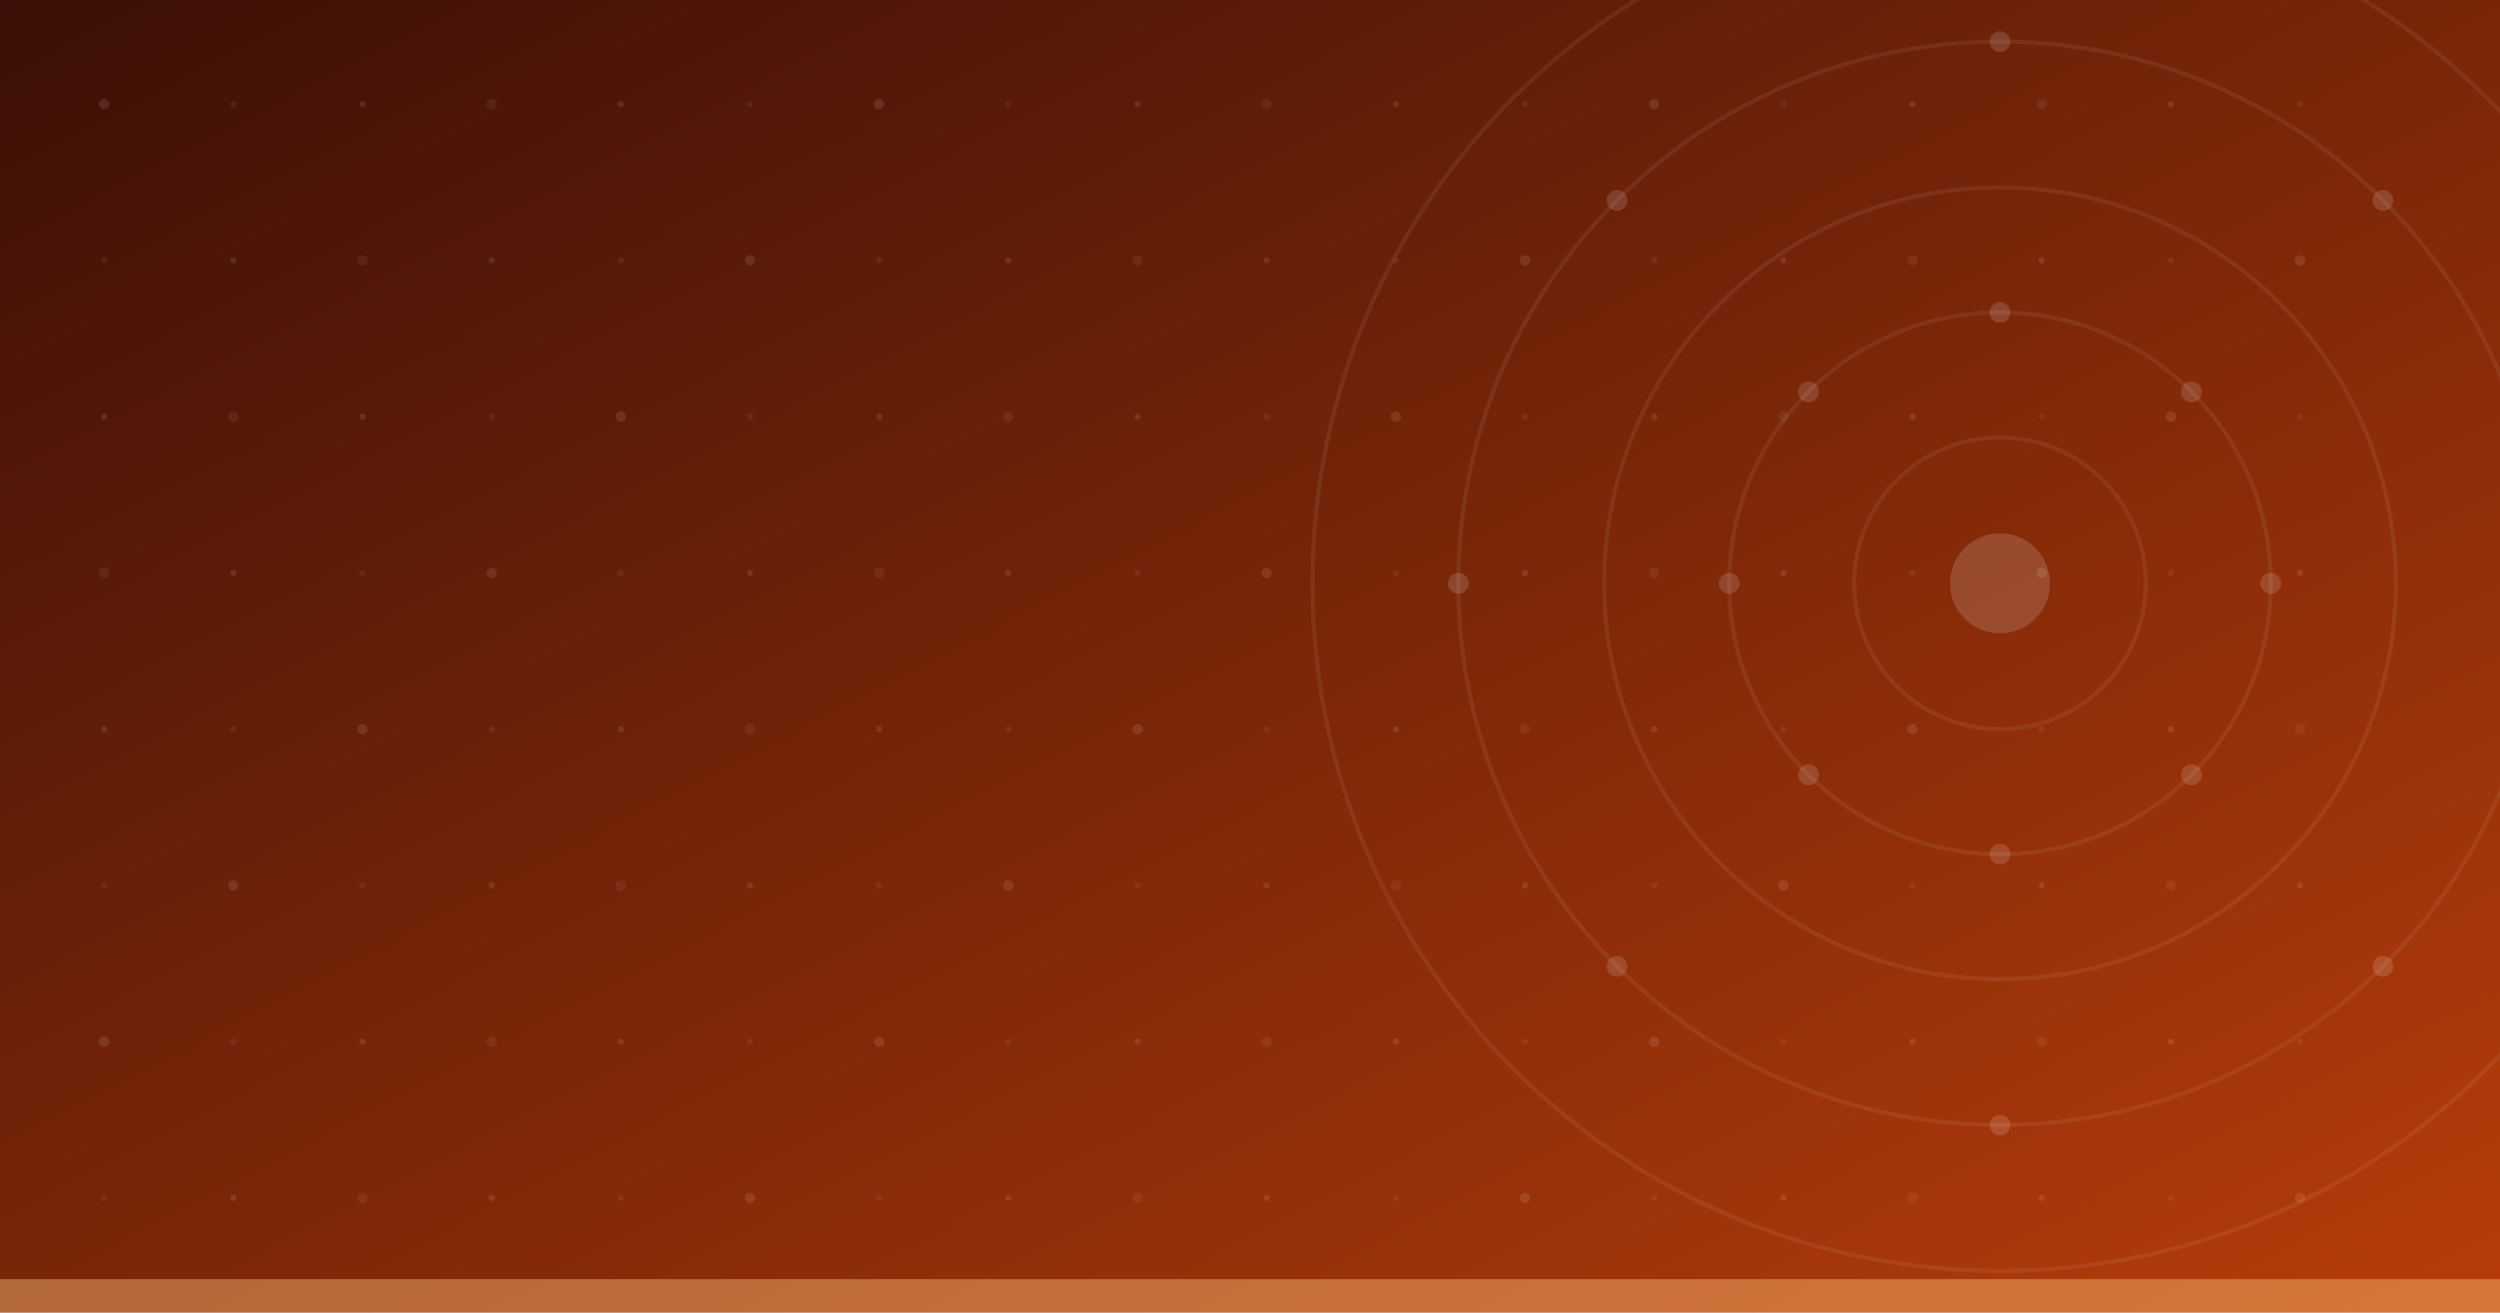
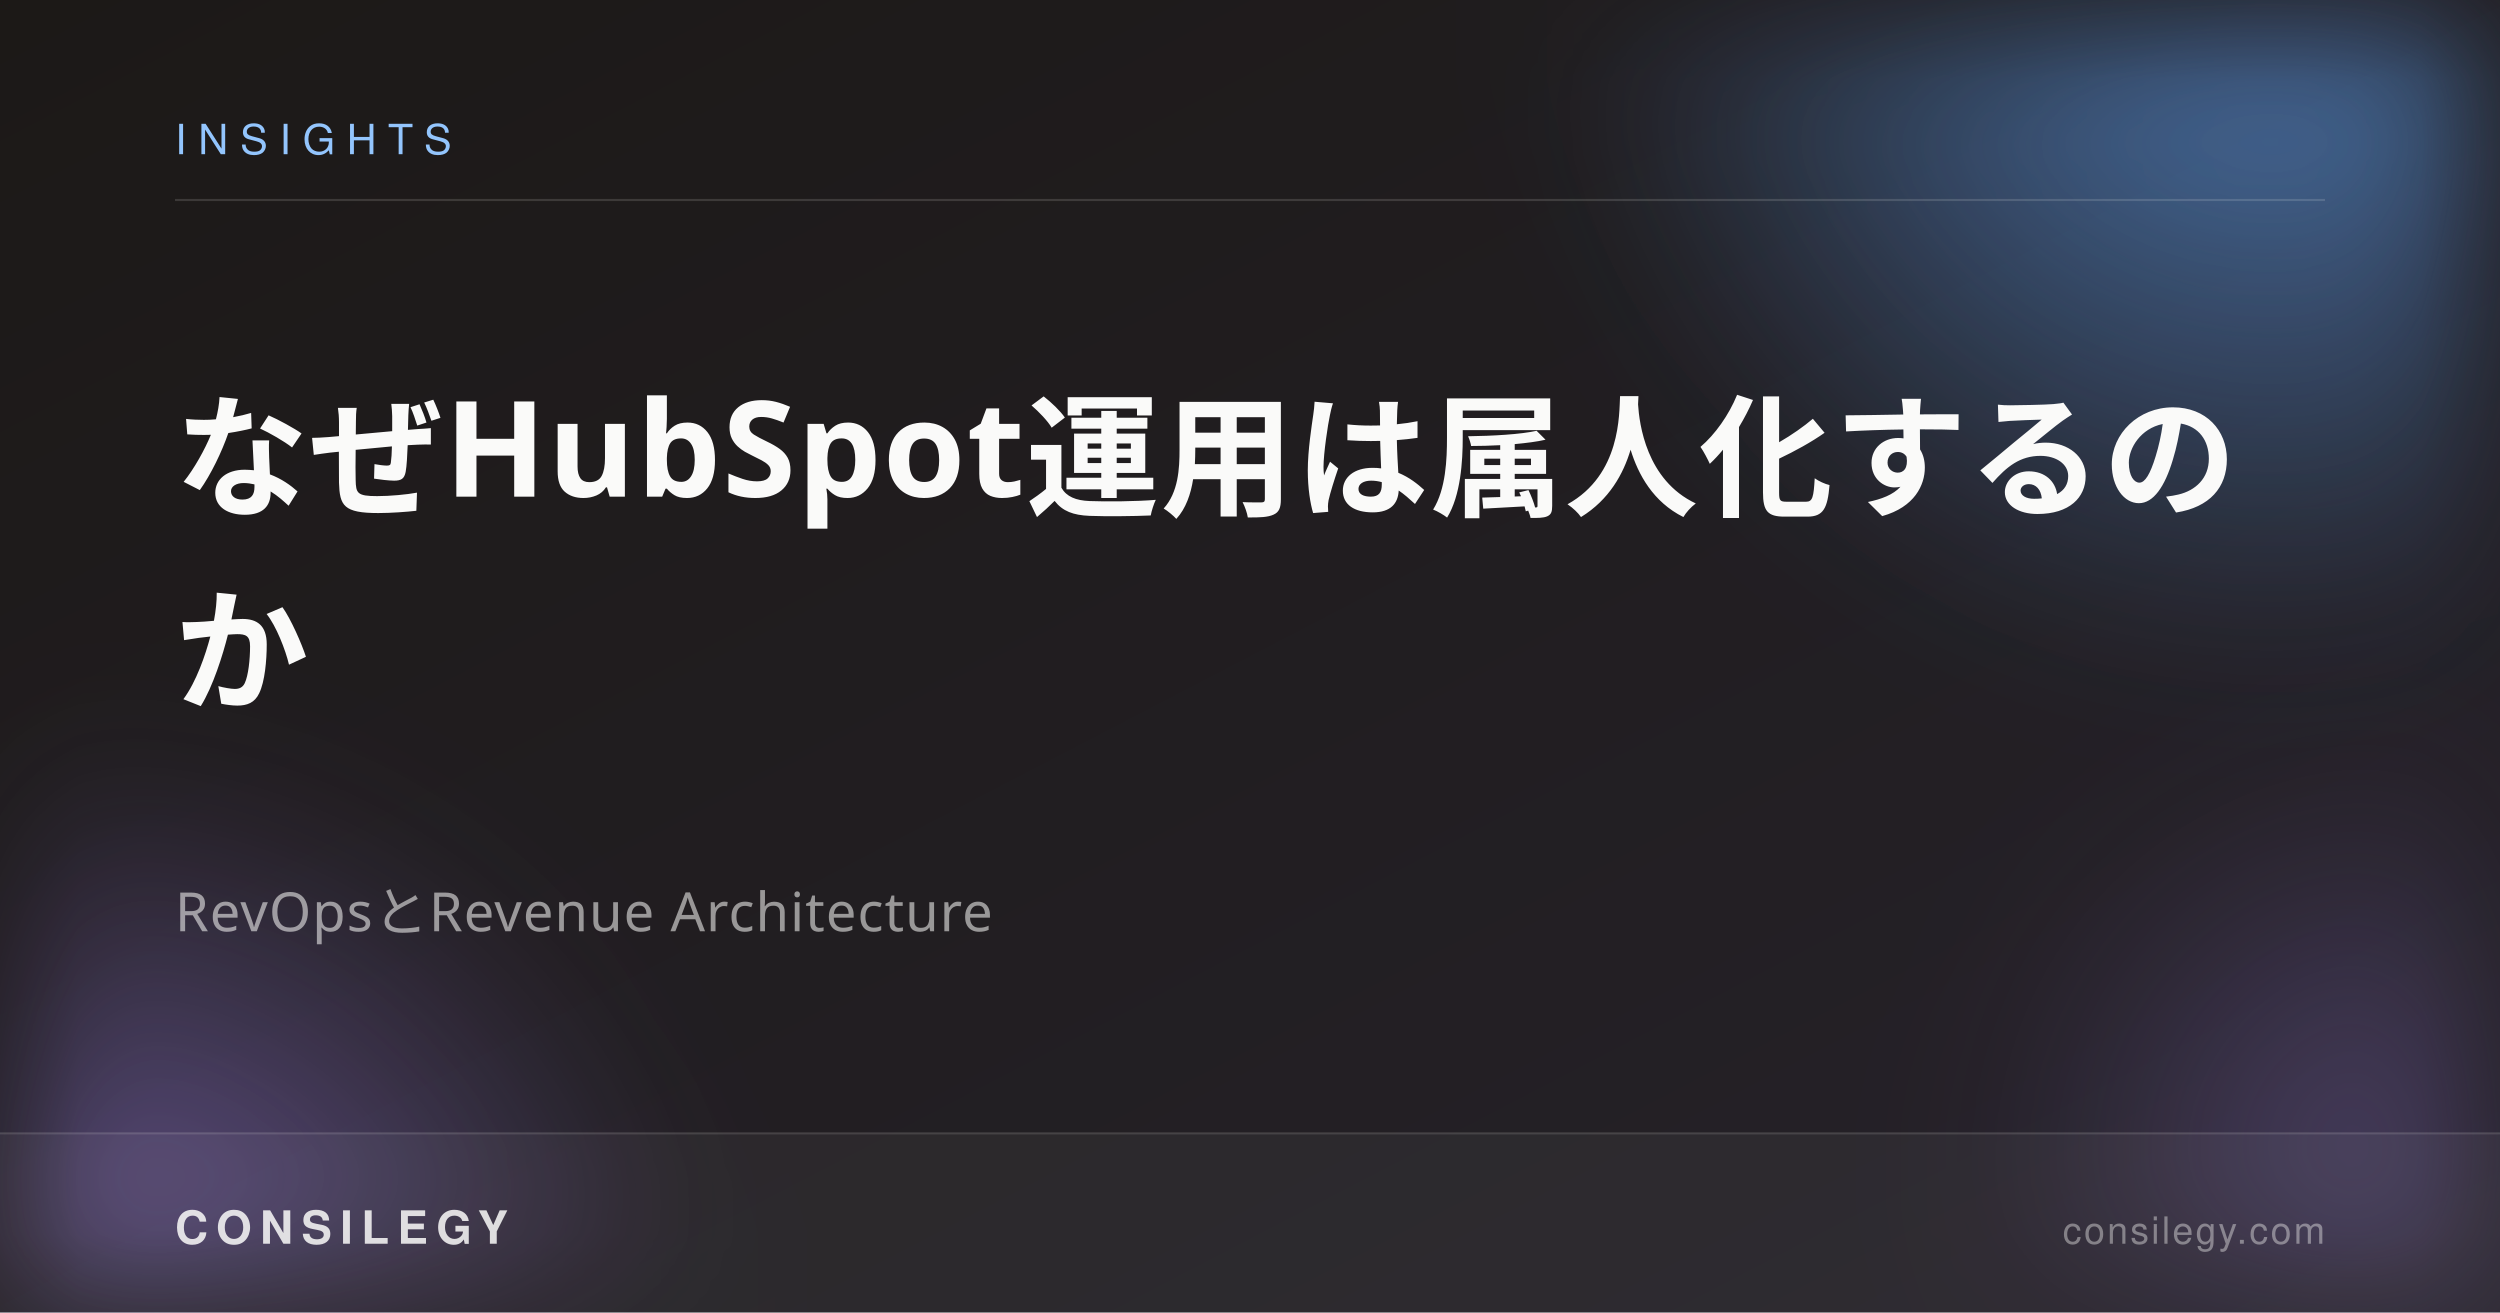
<svg xmlns="http://www.w3.org/2000/svg" viewBox="0 0 1200 630" width="1200" height="630">
  <defs>
    <linearGradient id="bg" x1="0%" y1="0%" x2="100%" y2="100%">
-       <stop offset="0%" stop-color="#3b0f07" />
-       <stop offset="100%" stop-color="#b73d0a" />
+       <stop offset="0%" stop-color="#1C1917" />
+       <stop offset="100%" stop-color="#26222A" />
    </linearGradient>
+     <radialGradient id="orbBlue" cx="50%" cy="50%" r="50%">
+       <stop offset="0%" stop-color="#60A5FA" stop-opacity="0.68" />
+       <stop offset="100%" stop-color="#60A5FA" stop-opacity="0" />
+     </radialGradient>
+     <radialGradient id="orbViolet" cx="50%" cy="50%" r="50%">
+       <stop offset="0%" stop-color="#A78BFA" stop-opacity="0.58" />
+       <stop offset="100%" stop-color="#A78BFA" stop-opacity="0" />
+     </radialGradient>
+     <filter id="soften" x="-50%" y="-50%" width="200%" height="200%">
+       <feGaussianBlur stdDeviation="40" />
+     </filter>
  </defs>
  <rect width="1200" height="630" fill="url(#bg)" />
-   <circle cx="50" cy="50" r="2.5" fill="white" opacity="0.1" />
-   <circle cx="112" cy="50" r="1.5" fill="white" opacity="0.06" />
-   <circle cx="174" cy="50" r="1.5" fill="white" opacity="0.1" />
-   <circle cx="236" cy="50" r="2.5" fill="white" opacity="0.06" />
-   <circle cx="298" cy="50" r="1.5" fill="white" opacity="0.1" />
-   <circle cx="360" cy="50" r="1.5" fill="white" opacity="0.06" />
-   <circle cx="422" cy="50" r="2.5" fill="white" opacity="0.1" />
-   <circle cx="484" cy="50" r="1.5" fill="white" opacity="0.06" />
-   <circle cx="546" cy="50" r="1.5" fill="white" opacity="0.1" />
-   <circle cx="608" cy="50" r="2.5" fill="white" opacity="0.06" />
-   <circle cx="670" cy="50" r="1.5" fill="white" opacity="0.1" />
-   <circle cx="732" cy="50" r="1.5" fill="white" opacity="0.06" />
-   <circle cx="794" cy="50" r="2.5" fill="white" opacity="0.1" />
-   <circle cx="856" cy="50" r="1.5" fill="white" opacity="0.06" />
-   <circle cx="918" cy="50" r="1.5" fill="white" opacity="0.1" />
-   <circle cx="980" cy="50" r="2.5" fill="white" opacity="0.06" />
-   <circle cx="1042" cy="50" r="1.5" fill="white" opacity="0.1" />
-   <circle cx="1104" cy="50" r="1.5" fill="white" opacity="0.06" />
-   <circle cx="50" cy="125" r="1.5" fill="white" opacity="0.06" />
-   <circle cx="112" cy="125" r="1.5" fill="white" opacity="0.1" />
-   <circle cx="174" cy="125" r="2.5" fill="white" opacity="0.06" />
-   <circle cx="236" cy="125" r="1.5" fill="white" opacity="0.1" />
-   <circle cx="298" cy="125" r="1.5" fill="white" opacity="0.06" />
-   <circle cx="360" cy="125" r="2.5" fill="white" opacity="0.1" />
-   <circle cx="422" cy="125" r="1.5" fill="white" opacity="0.06" />
-   <circle cx="484" cy="125" r="1.5" fill="white" opacity="0.1" />
-   <circle cx="546" cy="125" r="2.5" fill="white" opacity="0.06" />
-   <circle cx="608" cy="125" r="1.5" fill="white" opacity="0.1" />
-   <circle cx="670" cy="125" r="1.5" fill="white" opacity="0.06" />
-   <circle cx="732" cy="125" r="2.5" fill="white" opacity="0.1" />
-   <circle cx="794" cy="125" r="1.5" fill="white" opacity="0.06" />
-   <circle cx="856" cy="125" r="1.5" fill="white" opacity="0.1" />
-   <circle cx="918" cy="125" r="2.5" fill="white" opacity="0.06" />
-   <circle cx="980" cy="125" r="1.5" fill="white" opacity="0.1" />
-   <circle cx="1042" cy="125" r="1.5" fill="white" opacity="0.06" />
-   <circle cx="1104" cy="125" r="2.5" fill="white" opacity="0.1" />
-   <circle cx="50" cy="200" r="1.5" fill="white" opacity="0.1" />
-   <circle cx="112" cy="200" r="2.5" fill="white" opacity="0.06" />
-   <circle cx="174" cy="200" r="1.5" fill="white" opacity="0.1" />
-   <circle cx="236" cy="200" r="1.5" fill="white" opacity="0.06" />
-   <circle cx="298" cy="200" r="2.5" fill="white" opacity="0.1" />
-   <circle cx="360" cy="200" r="1.5" fill="white" opacity="0.06" />
-   <circle cx="422" cy="200" r="1.5" fill="white" opacity="0.1" />
-   <circle cx="484" cy="200" r="2.5" fill="white" opacity="0.06" />
-   <circle cx="546" cy="200" r="1.5" fill="white" opacity="0.1" />
-   <circle cx="608" cy="200" r="1.5" fill="white" opacity="0.06" />
-   <circle cx="670" cy="200" r="2.5" fill="white" opacity="0.1" />
-   <circle cx="732" cy="200" r="1.5" fill="white" opacity="0.06" />
-   <circle cx="794" cy="200" r="1.5" fill="white" opacity="0.1" />
-   <circle cx="856" cy="200" r="2.5" fill="white" opacity="0.06" />
-   <circle cx="918" cy="200" r="1.5" fill="white" opacity="0.1" />
-   <circle cx="980" cy="200" r="1.5" fill="white" opacity="0.06" />
-   <circle cx="1042" cy="200" r="2.5" fill="white" opacity="0.1" />
-   <circle cx="1104" cy="200" r="1.5" fill="white" opacity="0.06" />
-   <circle cx="50" cy="275" r="2.5" fill="white" opacity="0.06" />
-   <circle cx="112" cy="275" r="1.5" fill="white" opacity="0.1" />
-   <circle cx="174" cy="275" r="1.5" fill="white" opacity="0.06" />
-   <circle cx="236" cy="275" r="2.5" fill="white" opacity="0.1" />
-   <circle cx="298" cy="275" r="1.5" fill="white" opacity="0.06" />
-   <circle cx="360" cy="275" r="1.5" fill="white" opacity="0.1" />
-   <circle cx="422" cy="275" r="2.5" fill="white" opacity="0.06" />
-   <circle cx="484" cy="275" r="1.5" fill="white" opacity="0.1" />
-   <circle cx="546" cy="275" r="1.5" fill="white" opacity="0.06" />
-   <circle cx="608" cy="275" r="2.5" fill="white" opacity="0.1" />
-   <circle cx="670" cy="275" r="1.5" fill="white" opacity="0.06" />
-   <circle cx="732" cy="275" r="1.5" fill="white" opacity="0.1" />
-   <circle cx="794" cy="275" r="2.5" fill="white" opacity="0.06" />
-   <circle cx="856" cy="275" r="1.5" fill="white" opacity="0.1" />
-   <circle cx="918" cy="275" r="1.5" fill="white" opacity="0.06" />
-   <circle cx="980" cy="275" r="2.5" fill="white" opacity="0.1" />
-   <circle cx="1042" cy="275" r="1.5" fill="white" opacity="0.06" />
-   <circle cx="1104" cy="275" r="1.5" fill="white" opacity="0.1" />
-   <circle cx="50" cy="350" r="1.5" fill="white" opacity="0.1" />
-   <circle cx="112" cy="350" r="1.5" fill="white" opacity="0.06" />
-   <circle cx="174" cy="350" r="2.5" fill="white" opacity="0.1" />
-   <circle cx="236" cy="350" r="1.5" fill="white" opacity="0.06" />
-   <circle cx="298" cy="350" r="1.5" fill="white" opacity="0.1" />
-   <circle cx="360" cy="350" r="2.5" fill="white" opacity="0.06" />
-   <circle cx="422" cy="350" r="1.5" fill="white" opacity="0.1" />
-   <circle cx="484" cy="350" r="1.5" fill="white" opacity="0.06" />
-   <circle cx="546" cy="350" r="2.5" fill="white" opacity="0.1" />
-   <circle cx="608" cy="350" r="1.5" fill="white" opacity="0.06" />
-   <circle cx="670" cy="350" r="1.5" fill="white" opacity="0.1" />
-   <circle cx="732" cy="350" r="2.5" fill="white" opacity="0.06" />
-   <circle cx="794" cy="350" r="1.5" fill="white" opacity="0.1" />
-   <circle cx="856" cy="350" r="1.5" fill="white" opacity="0.06" />
-   <circle cx="918" cy="350" r="2.5" fill="white" opacity="0.1" />
-   <circle cx="980" cy="350" r="1.5" fill="white" opacity="0.06" />
-   <circle cx="1042" cy="350" r="1.5" fill="white" opacity="0.1" />
-   <circle cx="1104" cy="350" r="2.5" fill="white" opacity="0.06" />
-   <circle cx="50" cy="425" r="1.5" fill="white" opacity="0.06" />
-   <circle cx="112" cy="425" r="2.5" fill="white" opacity="0.1" />
-   <circle cx="174" cy="425" r="1.5" fill="white" opacity="0.06" />
-   <circle cx="236" cy="425" r="1.5" fill="white" opacity="0.1" />
-   <circle cx="298" cy="425" r="2.5" fill="white" opacity="0.06" />
-   <circle cx="360" cy="425" r="1.5" fill="white" opacity="0.1" />
-   <circle cx="422" cy="425" r="1.5" fill="white" opacity="0.06" />
-   <circle cx="484" cy="425" r="2.5" fill="white" opacity="0.1" />
-   <circle cx="546" cy="425" r="1.5" fill="white" opacity="0.06" />
-   <circle cx="608" cy="425" r="1.5" fill="white" opacity="0.1" />
-   <circle cx="670" cy="425" r="2.5" fill="white" opacity="0.06" />
-   <circle cx="732" cy="425" r="1.5" fill="white" opacity="0.1" />
-   <circle cx="794" cy="425" r="1.5" fill="white" opacity="0.06" />
-   <circle cx="856" cy="425" r="2.5" fill="white" opacity="0.1" />
-   <circle cx="918" cy="425" r="1.5" fill="white" opacity="0.06" />
-   <circle cx="980" cy="425" r="1.5" fill="white" opacity="0.1" />
-   <circle cx="1042" cy="425" r="2.5" fill="white" opacity="0.06" />
-   <circle cx="1104" cy="425" r="1.5" fill="white" opacity="0.1" />
-   <circle cx="50" cy="500" r="2.5" fill="white" opacity="0.1" />
-   <circle cx="112" cy="500" r="1.5" fill="white" opacity="0.06" />
-   <circle cx="174" cy="500" r="1.5" fill="white" opacity="0.1" />
-   <circle cx="236" cy="500" r="2.5" fill="white" opacity="0.06" />
-   <circle cx="298" cy="500" r="1.5" fill="white" opacity="0.1" />
-   <circle cx="360" cy="500" r="1.5" fill="white" opacity="0.06" />
-   <circle cx="422" cy="500" r="2.5" fill="white" opacity="0.1" />
-   <circle cx="484" cy="500" r="1.5" fill="white" opacity="0.06" />
-   <circle cx="546" cy="500" r="1.5" fill="white" opacity="0.1" />
-   <circle cx="608" cy="500" r="2.5" fill="white" opacity="0.06" />
-   <circle cx="670" cy="500" r="1.5" fill="white" opacity="0.1" />
-   <circle cx="732" cy="500" r="1.5" fill="white" opacity="0.06" />
-   <circle cx="794" cy="500" r="2.5" fill="white" opacity="0.1" />
-   <circle cx="856" cy="500" r="1.5" fill="white" opacity="0.06" />
-   <circle cx="918" cy="500" r="1.5" fill="white" opacity="0.1" />
-   <circle cx="980" cy="500" r="2.5" fill="white" opacity="0.06" />
-   <circle cx="1042" cy="500" r="1.5" fill="white" opacity="0.1" />
-   <circle cx="1104" cy="500" r="1.5" fill="white" opacity="0.06" />
-   <circle cx="50" cy="575" r="1.5" fill="white" opacity="0.06" />
-   <circle cx="112" cy="575" r="1.5" fill="white" opacity="0.1" />
-   <circle cx="174" cy="575" r="2.5" fill="white" opacity="0.06" />
-   <circle cx="236" cy="575" r="1.5" fill="white" opacity="0.1" />
-   <circle cx="298" cy="575" r="1.5" fill="white" opacity="0.06" />
-   <circle cx="360" cy="575" r="2.5" fill="white" opacity="0.1" />
-   <circle cx="422" cy="575" r="1.5" fill="white" opacity="0.06" />
-   <circle cx="484" cy="575" r="1.5" fill="white" opacity="0.1" />
-   <circle cx="546" cy="575" r="2.5" fill="white" opacity="0.06" />
-   <circle cx="608" cy="575" r="1.5" fill="white" opacity="0.1" />
-   <circle cx="670" cy="575" r="1.5" fill="white" opacity="0.06" />
-   <circle cx="732" cy="575" r="2.5" fill="white" opacity="0.1" />
-   <circle cx="794" cy="575" r="1.5" fill="white" opacity="0.06" />
-   <circle cx="856" cy="575" r="1.5" fill="white" opacity="0.1" />
-   <circle cx="918" cy="575" r="2.5" fill="white" opacity="0.06" />
-   <circle cx="980" cy="575" r="1.5" fill="white" opacity="0.1" />
-   <circle cx="1042" cy="575" r="1.5" fill="white" opacity="0.06" />
-   <circle cx="1104" cy="575" r="2.5" fill="white" opacity="0.1" />
-   <circle cx="960" cy="280" r="70" fill="none" stroke="white" stroke-width="2" opacity="0.07" />
-   <circle cx="960" cy="280" r="130" fill="none" stroke="white" stroke-width="2" opacity="0.07" />
-   <circle cx="960" cy="280" r="190" fill="none" stroke="white" stroke-width="2" opacity="0.07" />
-   <circle cx="960" cy="280" r="260" fill="none" stroke="white" stroke-width="2" opacity="0.07" />
-   <circle cx="960" cy="280" r="330" fill="none" stroke="white" stroke-width="2" opacity="0.07" />
-   <circle cx="1090.0" cy="280.0" r="5" fill="white" opacity="0.14" />
-   <circle cx="1051.9" cy="371.9" r="5" fill="white" opacity="0.14" />
-   <circle cx="960.0" cy="410.0" r="5" fill="white" opacity="0.14" />
-   <circle cx="868.1" cy="371.9" r="5" fill="white" opacity="0.14" />
-   <circle cx="830.0" cy="280.0" r="5" fill="white" opacity="0.14" />
-   <circle cx="868.1" cy="188.1" r="5" fill="white" opacity="0.14" />
-   <circle cx="960.0" cy="150.0" r="5" fill="white" opacity="0.14" />
-   <circle cx="1051.9" cy="188.1" r="5" fill="white" opacity="0.14" />
-   <circle cx="1220.0" cy="280.0" r="5" fill="white" opacity="0.14" />
-   <circle cx="1143.8" cy="463.8" r="5" fill="white" opacity="0.14" />
-   <circle cx="960.0" cy="540.0" r="5" fill="white" opacity="0.14" />
-   <circle cx="776.2" cy="463.8" r="5" fill="white" opacity="0.14" />
-   <circle cx="700.0" cy="280.0" r="5" fill="white" opacity="0.14" />
-   <circle cx="776.2" cy="96.2" r="5" fill="white" opacity="0.14" />
-   <circle cx="960.0" cy="20.0" r="5" fill="white" opacity="0.14" />
-   <circle cx="1143.8" cy="96.2" r="5" fill="white" opacity="0.14" />
-   <circle cx="960" cy="280" r="24" fill="white" opacity="0.15" />
-   <rect x="0" y="614" width="1200" height="16" fill="#fdba74" opacity="0.45" />
+   <circle cx="1090" cy="-20" r="340" fill="url(#orbBlue)" filter="url(#soften)" />
+   <circle cx="40" cy="660" r="300" fill="url(#orbViolet)" filter="url(#soften)" />
+   <circle cx="1150" cy="560" r="200" fill="url(#orbViolet)" filter="url(#soften)" opacity="0.5" />
+   <line x1="84" y1="96" x2="1116" y2="96" stroke="#FAFAF9" stroke-opacity="0.14" stroke-width="1" />
+   <text x="84" y="74" font-family="'Helvetica Neue',Helvetica,Arial,sans-serif" font-size="20" font-weight="500" fill="#93C5FD" letter-spacing="0.28em">INSIGHTS</text>
+   <text x="84" y="243" font-family="'Hiragino Sans','Hiragino Kaku Gothic ProN',system-ui,sans-serif" font-size="64" font-weight="600" fill="#FAFAF9" letter-spacing="0.01em">なぜHubSpot運用は属人化するの</text>
+   <text x="84" y="336" font-family="'Hiragino Sans','Hiragino Kaku Gothic ProN',system-ui,sans-serif" font-size="64" font-weight="600" fill="#FAFAF9" letter-spacing="0.01em">か</text>
+   <text x="84" y="447" font-family="'Hiragino Sans','Hiragino Kaku Gothic ProN',system-ui,sans-serif" font-size="26" font-weight="400" fill="#FAFAF9" fill-opacity="0.55" letter-spacing="0.02em">RevOpsとRevenue Architecture</text>
+   <rect x="0" y="544" width="1200" height="86" fill="#FAFAF9" fill-opacity="0.045" />
+   <line x1="0" y1="544" x2="1200" y2="544" stroke="#FAFAF9" stroke-opacity="0.14" stroke-width="1" />
+   <text x="84" y="597" font-family="'Helvetica Neue',Helvetica,Arial,sans-serif" font-size="22" font-weight="600" fill="#FAFAF9" fill-opacity="0.85" letter-spacing="0.18em">CONSILEGY</text>
+   <text x="1116" y="597" text-anchor="end" font-family="'Helvetica Neue',Helvetica,Arial,sans-serif" font-size="18" font-weight="400" fill="#FAFAF9" fill-opacity="0.4" letter-spacing="0.06em">consilegy.com</text>
</svg>
